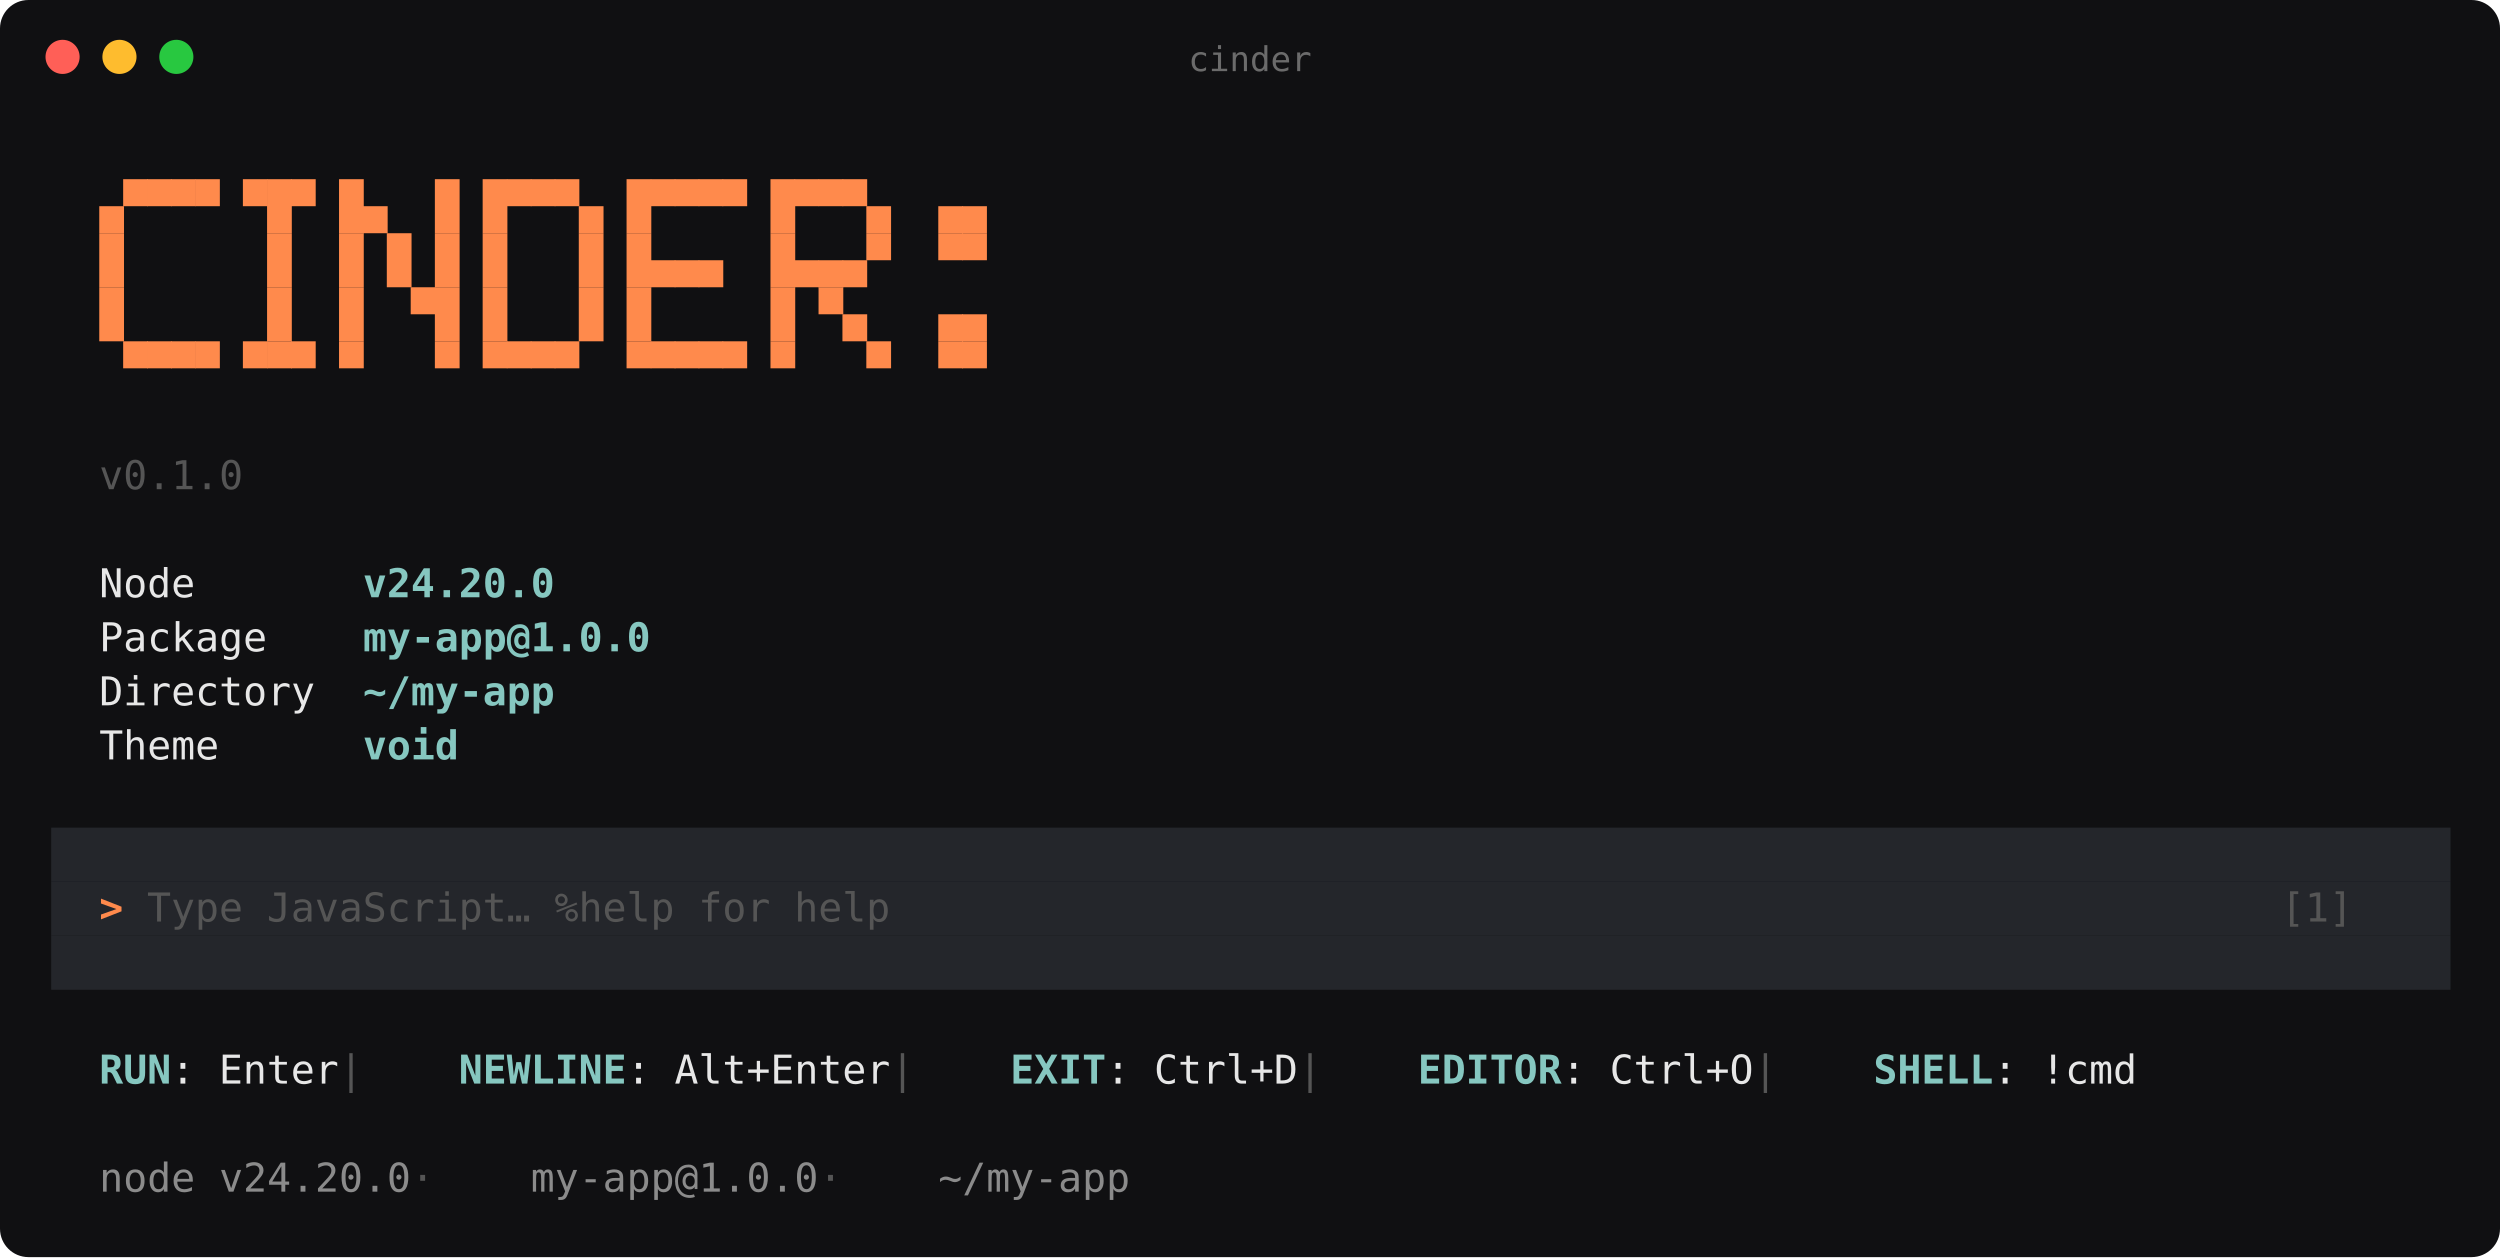
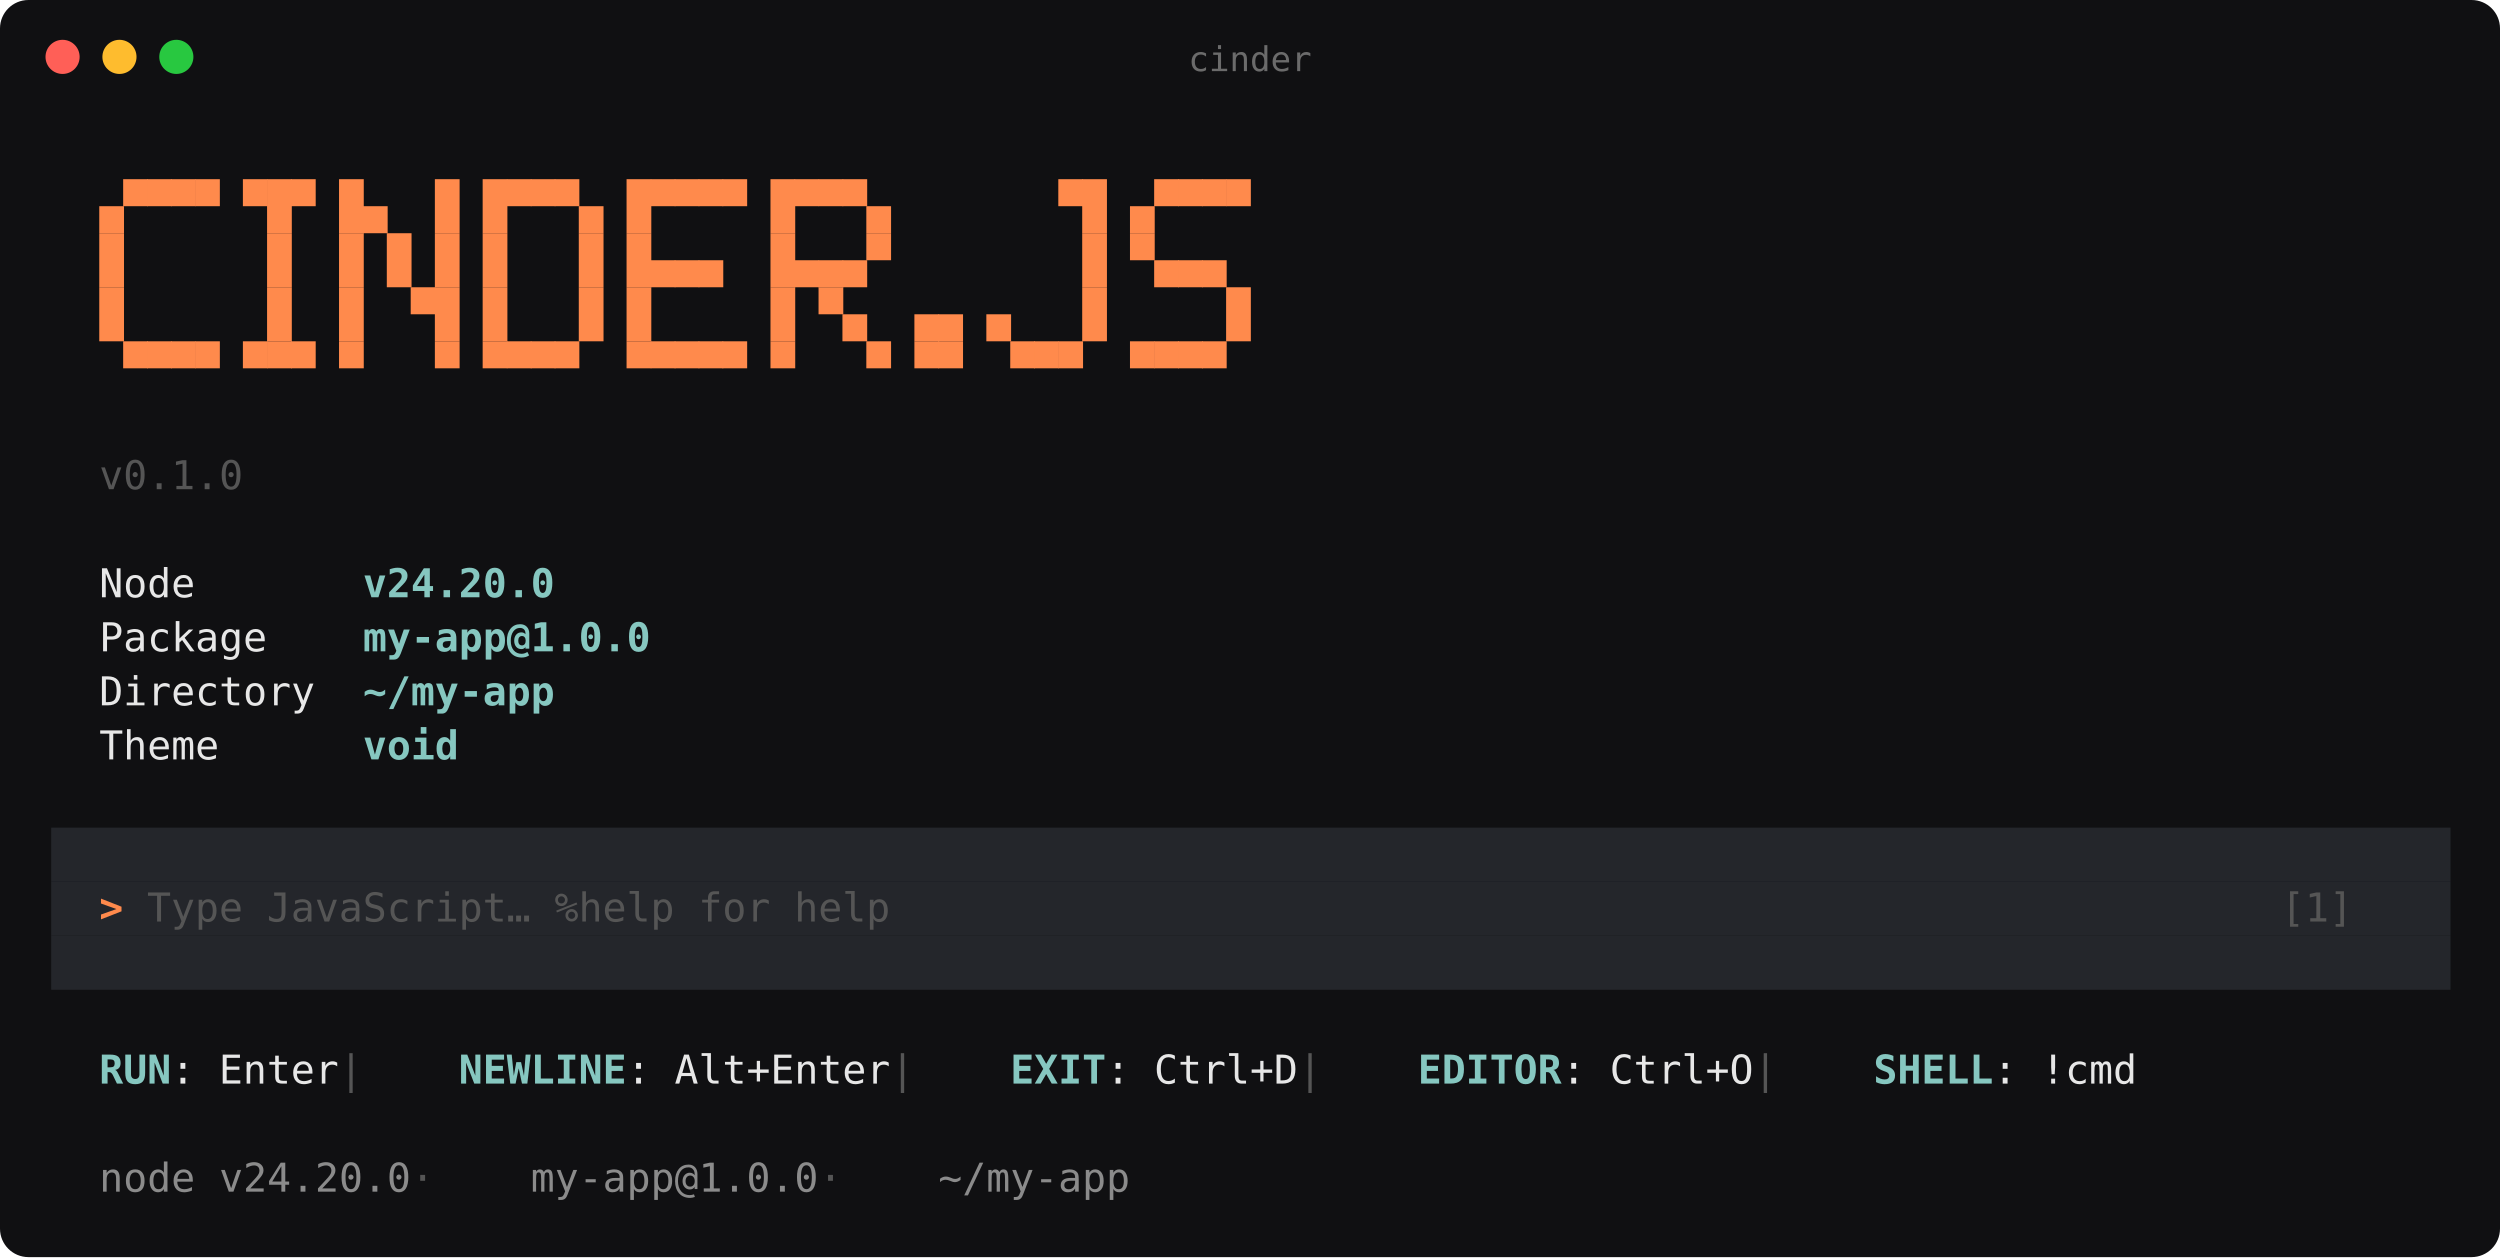
<svg xmlns="http://www.w3.org/2000/svg" width="879" height="442" viewBox="0 0 879 442" role="img" aria-label="cinder">
  <style>text{font-family:'SF Mono',Menlo,Monaco,'DejaVu Sans Mono',Consolas,monospace;font-size:14px;white-space:pre;fill:#e7e7e7}.b{font-weight:bold}.i{font-style:italic}.u{text-decoration:underline}</style>
  <rect width="879" height="442" rx="10" fill="#101012" />
  <circle cx="22" cy="20" r="6" fill="#ff5f57" />
  <circle cx="42" cy="20" r="6" fill="#febc2e" />
  <circle cx="62" cy="20" r="6" fill="#28c840" />
  <text x="439.5" y="25" text-anchor="middle" style="fill:#6b6b6b;font-size:12px">cinder</text>
  <rect x="34.9" y="72.5" width="8.7" height="9.5" fill="rgb(255,138,76)" />
  <rect x="43.3" y="63" width="8.7" height="9.5" fill="rgb(255,138,76)" />
  <rect x="51.7" y="63" width="8.7" height="9.5" fill="rgb(255,138,76)" />
  <rect x="60.1" y="63" width="8.7" height="9.5" fill="rgb(255,138,76)" />
  <rect x="68.6" y="63" width="8.7" height="9.5" fill="rgb(255,138,76)" />
  <rect x="85.4" y="63" width="8.7" height="9.5" fill="rgb(255,138,76)" />
  <rect x="93.9" y="63" width="8.7" height="19" fill="rgb(255,138,76)" />
  <rect x="102.3" y="63" width="8.7" height="9.5" fill="rgb(255,138,76)" />
  <rect x="119.2" y="63" width="8.7" height="19" fill="rgb(255,138,76)" />
  <rect x="127.6" y="72.5" width="8.7" height="9.5" fill="rgb(255,138,76)" />
  <rect x="152.9" y="63" width="8.7" height="19" fill="rgb(255,138,76)" />
  <rect x="169.7" y="63" width="8.7" height="19" fill="rgb(255,138,76)" />
  <rect x="178.2" y="63" width="8.7" height="9.5" fill="rgb(255,138,76)" />
  <rect x="186.6" y="63" width="8.7" height="9.5" fill="rgb(255,138,76)" />
  <rect x="195.0" y="63" width="8.7" height="9.5" fill="rgb(255,138,76)" />
  <rect x="203.5" y="72.5" width="8.7" height="9.5" fill="rgb(255,138,76)" />
  <rect x="220.3" y="63" width="8.7" height="19" fill="rgb(255,138,76)" />
  <rect x="228.8" y="63" width="8.7" height="9.5" fill="rgb(255,138,76)" />
  <rect x="237.2" y="63" width="8.7" height="9.5" fill="rgb(255,138,76)" />
  <rect x="245.6" y="63" width="8.7" height="9.5" fill="rgb(255,138,76)" />
  <rect x="254.0" y="63" width="8.7" height="9.5" fill="rgb(255,138,76)" />
  <rect x="270.9" y="63" width="8.7" height="19" fill="rgb(255,138,76)" />
  <rect x="279.3" y="63" width="8.7" height="9.5" fill="rgb(255,138,76)" />
  <rect x="287.8" y="63" width="8.7" height="9.5" fill="rgb(255,138,76)" />
  <rect x="296.2" y="63" width="8.7" height="9.5" fill="rgb(255,138,76)" />
  <rect x="304.6" y="72.5" width="8.7" height="9.5" fill="rgb(255,138,76)" />
-   <rect x="329.9" y="72.5" width="8.7" height="9.5" fill="rgb(255,138,76)" />
-   <rect x="338.3" y="72.5" width="8.7" height="9.5" fill="rgb(255,138,76)" />
+   <rect x="372.1" y="63" width="8.7" height="9.5" fill="rgb(255,138,76)" />
+   <rect x="380.5" y="63" width="8.7" height="19" fill="rgb(255,138,76)" />
+   <rect x="397.3" y="72.5" width="8.7" height="9.5" fill="rgb(255,138,76)" />
+   <rect x="405.8" y="63" width="8.7" height="9.5" fill="rgb(255,138,76)" />
+   <rect x="414.2" y="63" width="8.7" height="9.5" fill="rgb(255,138,76)" />
+   <rect x="422.6" y="63" width="8.7" height="9.5" fill="rgb(255,138,76)" />
+   <rect x="431.1" y="63" width="8.7" height="9.5" fill="rgb(255,138,76)" />
  <rect x="34.9" y="82" width="8.7" height="19" fill="rgb(255,138,76)" />
  <rect x="93.9" y="82" width="8.7" height="19" fill="rgb(255,138,76)" />
  <rect x="119.2" y="82" width="8.7" height="19" fill="rgb(255,138,76)" />
  <rect x="136.0" y="82" width="8.7" height="19" fill="rgb(255,138,76)" />
  <rect x="152.9" y="82" width="8.7" height="19" fill="rgb(255,138,76)" />
  <rect x="169.7" y="82" width="8.7" height="19" fill="rgb(255,138,76)" />
  <rect x="203.5" y="82" width="8.7" height="19" fill="rgb(255,138,76)" />
  <rect x="220.3" y="82" width="8.7" height="19" fill="rgb(255,138,76)" />
  <rect x="228.8" y="91.5" width="8.7" height="9.5" fill="rgb(255,138,76)" />
  <rect x="237.2" y="91.5" width="8.7" height="9.5" fill="rgb(255,138,76)" />
  <rect x="245.6" y="91.5" width="8.7" height="9.5" fill="rgb(255,138,76)" />
  <rect x="270.9" y="82" width="8.7" height="19" fill="rgb(255,138,76)" />
  <rect x="279.3" y="91.5" width="8.7" height="9.5" fill="rgb(255,138,76)" />
  <rect x="287.8" y="91.5" width="8.7" height="9.5" fill="rgb(255,138,76)" />
  <rect x="296.2" y="91.5" width="8.7" height="9.5" fill="rgb(255,138,76)" />
  <rect x="304.6" y="82" width="8.7" height="9.5" fill="rgb(255,138,76)" />
-   <rect x="329.9" y="82" width="8.7" height="9.5" fill="rgb(255,138,76)" />
-   <rect x="338.3" y="82" width="8.7" height="9.5" fill="rgb(255,138,76)" />
+   <rect x="380.5" y="82" width="8.7" height="19" fill="rgb(255,138,76)" />
+   <rect x="397.3" y="82" width="8.7" height="9.5" fill="rgb(255,138,76)" />
+   <rect x="405.8" y="91.5" width="8.7" height="9.5" fill="rgb(255,138,76)" />
+   <rect x="414.2" y="91.5" width="8.7" height="9.5" fill="rgb(255,138,76)" />
+   <rect x="422.6" y="91.5" width="8.7" height="9.5" fill="rgb(255,138,76)" />
  <rect x="34.9" y="101" width="8.7" height="19" fill="rgb(255,138,76)" />
  <rect x="93.9" y="101" width="8.7" height="19" fill="rgb(255,138,76)" />
  <rect x="119.2" y="101" width="8.7" height="19" fill="rgb(255,138,76)" />
  <rect x="144.4" y="101" width="8.7" height="9.5" fill="rgb(255,138,76)" />
  <rect x="152.9" y="101" width="8.7" height="19" fill="rgb(255,138,76)" />
  <rect x="169.7" y="101" width="8.7" height="19" fill="rgb(255,138,76)" />
  <rect x="203.5" y="101" width="8.7" height="19" fill="rgb(255,138,76)" />
  <rect x="220.3" y="101" width="8.7" height="19" fill="rgb(255,138,76)" />
  <rect x="270.9" y="101" width="8.7" height="19" fill="rgb(255,138,76)" />
  <rect x="287.8" y="101" width="8.7" height="9.5" fill="rgb(255,138,76)" />
  <rect x="296.2" y="110.5" width="8.7" height="9.5" fill="rgb(255,138,76)" />
+   <rect x="321.5" y="110.5" width="8.7" height="9.5" fill="rgb(255,138,76)" />
  <rect x="329.9" y="110.5" width="8.7" height="9.5" fill="rgb(255,138,76)" />
-   <rect x="338.3" y="110.5" width="8.7" height="9.5" fill="rgb(255,138,76)" />
+   <rect x="346.8" y="110.5" width="8.7" height="9.5" fill="rgb(255,138,76)" />
+   <rect x="380.5" y="101" width="8.7" height="19" fill="rgb(255,138,76)" />
+   <rect x="431.1" y="101" width="8.7" height="19" fill="rgb(255,138,76)" />
  <rect x="43.3" y="120" width="8.7" height="9.5" fill="rgb(255,138,76)" />
  <rect x="51.7" y="120" width="8.7" height="9.5" fill="rgb(255,138,76)" />
  <rect x="60.1" y="120" width="8.7" height="9.5" fill="rgb(255,138,76)" />
  <rect x="68.6" y="120" width="8.7" height="9.5" fill="rgb(255,138,76)" />
  <rect x="85.4" y="120" width="8.7" height="9.5" fill="rgb(255,138,76)" />
  <rect x="93.9" y="120" width="8.7" height="9.5" fill="rgb(255,138,76)" />
  <rect x="102.3" y="120" width="8.7" height="9.5" fill="rgb(255,138,76)" />
  <rect x="119.2" y="120" width="8.7" height="9.5" fill="rgb(255,138,76)" />
  <rect x="152.9" y="120" width="8.7" height="9.5" fill="rgb(255,138,76)" />
  <rect x="169.7" y="120" width="8.7" height="9.5" fill="rgb(255,138,76)" />
  <rect x="178.2" y="120" width="8.7" height="9.5" fill="rgb(255,138,76)" />
  <rect x="186.6" y="120" width="8.7" height="9.5" fill="rgb(255,138,76)" />
  <rect x="195.0" y="120" width="8.7" height="9.5" fill="rgb(255,138,76)" />
  <rect x="220.3" y="120" width="8.7" height="9.5" fill="rgb(255,138,76)" />
  <rect x="228.8" y="120" width="8.7" height="9.5" fill="rgb(255,138,76)" />
  <rect x="237.2" y="120" width="8.7" height="9.5" fill="rgb(255,138,76)" />
  <rect x="245.6" y="120" width="8.7" height="9.5" fill="rgb(255,138,76)" />
  <rect x="254.0" y="120" width="8.7" height="9.5" fill="rgb(255,138,76)" />
  <rect x="270.9" y="120" width="8.7" height="9.5" fill="rgb(255,138,76)" />
  <rect x="304.6" y="120" width="8.7" height="9.5" fill="rgb(255,138,76)" />
+   <rect x="321.5" y="120" width="8.7" height="9.5" fill="rgb(255,138,76)" />
  <rect x="329.9" y="120" width="8.7" height="9.5" fill="rgb(255,138,76)" />
-   <rect x="338.3" y="120" width="8.7" height="9.5" fill="rgb(255,138,76)" />
+   <rect x="355.2" y="120" width="8.7" height="9.5" fill="rgb(255,138,76)" />
+   <rect x="363.6" y="120" width="8.7" height="9.5" fill="rgb(255,138,76)" />
+   <rect x="372.1" y="120" width="8.7" height="9.5" fill="rgb(255,138,76)" />
+   <rect x="397.3" y="120" width="8.7" height="9.5" fill="rgb(255,138,76)" />
+   <rect x="405.8" y="120" width="8.7" height="9.5" fill="rgb(255,138,76)" />
+   <rect x="414.2" y="120" width="8.7" height="9.5" fill="rgb(255,138,76)" />
+   <rect x="422.6" y="120" width="8.7" height="9.5" fill="rgb(255,138,76)" />
  <text y="172">
    <tspan x="34.9" style="fill:rgb(85,85,85)">v0.1.0</tspan>
  </text>
  <text y="210">
    <tspan x="34.9" style="fill:rgb(231,231,231)">Node       </tspan>
    <tspan x="127.6" style="fill:rgb(134,199,192)" class="b">v24.20.0</tspan>
  </text>
  <text y="229">
    <tspan x="34.9" style="fill:rgb(231,231,231)">Package    </tspan>
    <tspan x="127.6" style="fill:rgb(134,199,192)" class="b">my-app@1.0.0</tspan>
  </text>
  <text y="248">
    <tspan x="34.9" style="fill:rgb(231,231,231)">Directory  </tspan>
    <tspan x="127.6" style="fill:rgb(134,199,192)" class="b">~/my-app</tspan>
  </text>
  <text y="267">
    <tspan x="34.9" style="fill:rgb(231,231,231)">Theme      </tspan>
    <tspan x="127.6" style="fill:rgb(134,199,192)" class="b">void</tspan>
  </text>
  <rect x="18.0" y="291" width="843.6" height="19" fill="rgb(36,38,43)" />
  <rect x="18.0" y="310" width="843.6" height="19" fill="rgb(36,38,43)" />
  <text y="324">
    <tspan x="34.9" style="fill:rgb(255,138,76)" class="b">&gt; </tspan>
    <tspan x="51.7" style="fill:rgb(85,85,85)">Type JavaScript…  %help for help</tspan>
    <tspan x="802.0" style="fill:rgb(85,85,85)">  [1]</tspan>
  </text>
  <rect x="18.0" y="329" width="843.6" height="19" fill="rgb(36,38,43)" />
  <text y="381">
    <tspan x="34.9" style="fill:rgb(134,199,192)" class="b">RUN</tspan>
    <tspan x="60.1" style="fill:rgb(231,231,231)">: Enter</tspan>
    <tspan x="119.2" style="fill:rgb(85,85,85)">  |  </tspan>
    <tspan x="161.3" style="fill:rgb(134,199,192)" class="b">NEWLINE</tspan>
    <tspan x="220.3" style="fill:rgb(231,231,231)">: Alt+Enter</tspan>
    <tspan x="313.1" style="fill:rgb(85,85,85)">  |  </tspan>
    <tspan x="355.2" style="fill:rgb(134,199,192)" class="b">EXIT</tspan>
    <tspan x="388.9" style="fill:rgb(231,231,231)">: Ctrl+D</tspan>
    <tspan x="456.4" style="fill:rgb(85,85,85)">  |  </tspan>
    <tspan x="498.5" style="fill:rgb(134,199,192)" class="b">EDITOR</tspan>
    <tspan x="549.1" style="fill:rgb(231,231,231)">: Ctrl+O</tspan>
    <tspan x="616.5" style="fill:rgb(85,85,85)">  |  </tspan>
    <tspan x="658.7" style="fill:rgb(134,199,192)" class="b">SHELL</tspan>
    <tspan x="700.8" style="fill:rgb(231,231,231)">: !cmd</tspan>
  </text>
  <text y="419">
    <tspan x="34.9" style="fill:rgb(139,139,139)">node v24.20.0</tspan>
    <tspan x="144.4" style="fill:rgb(85,85,85)">  ·  </tspan>
    <tspan x="186.6" style="fill:rgb(139,139,139)">my-app@1.0.0</tspan>
    <tspan x="287.8" style="fill:rgb(85,85,85)">  ·  </tspan>
    <tspan x="329.9" style="fill:rgb(139,139,139)">~/my-app</tspan>
  </text>
</svg>
